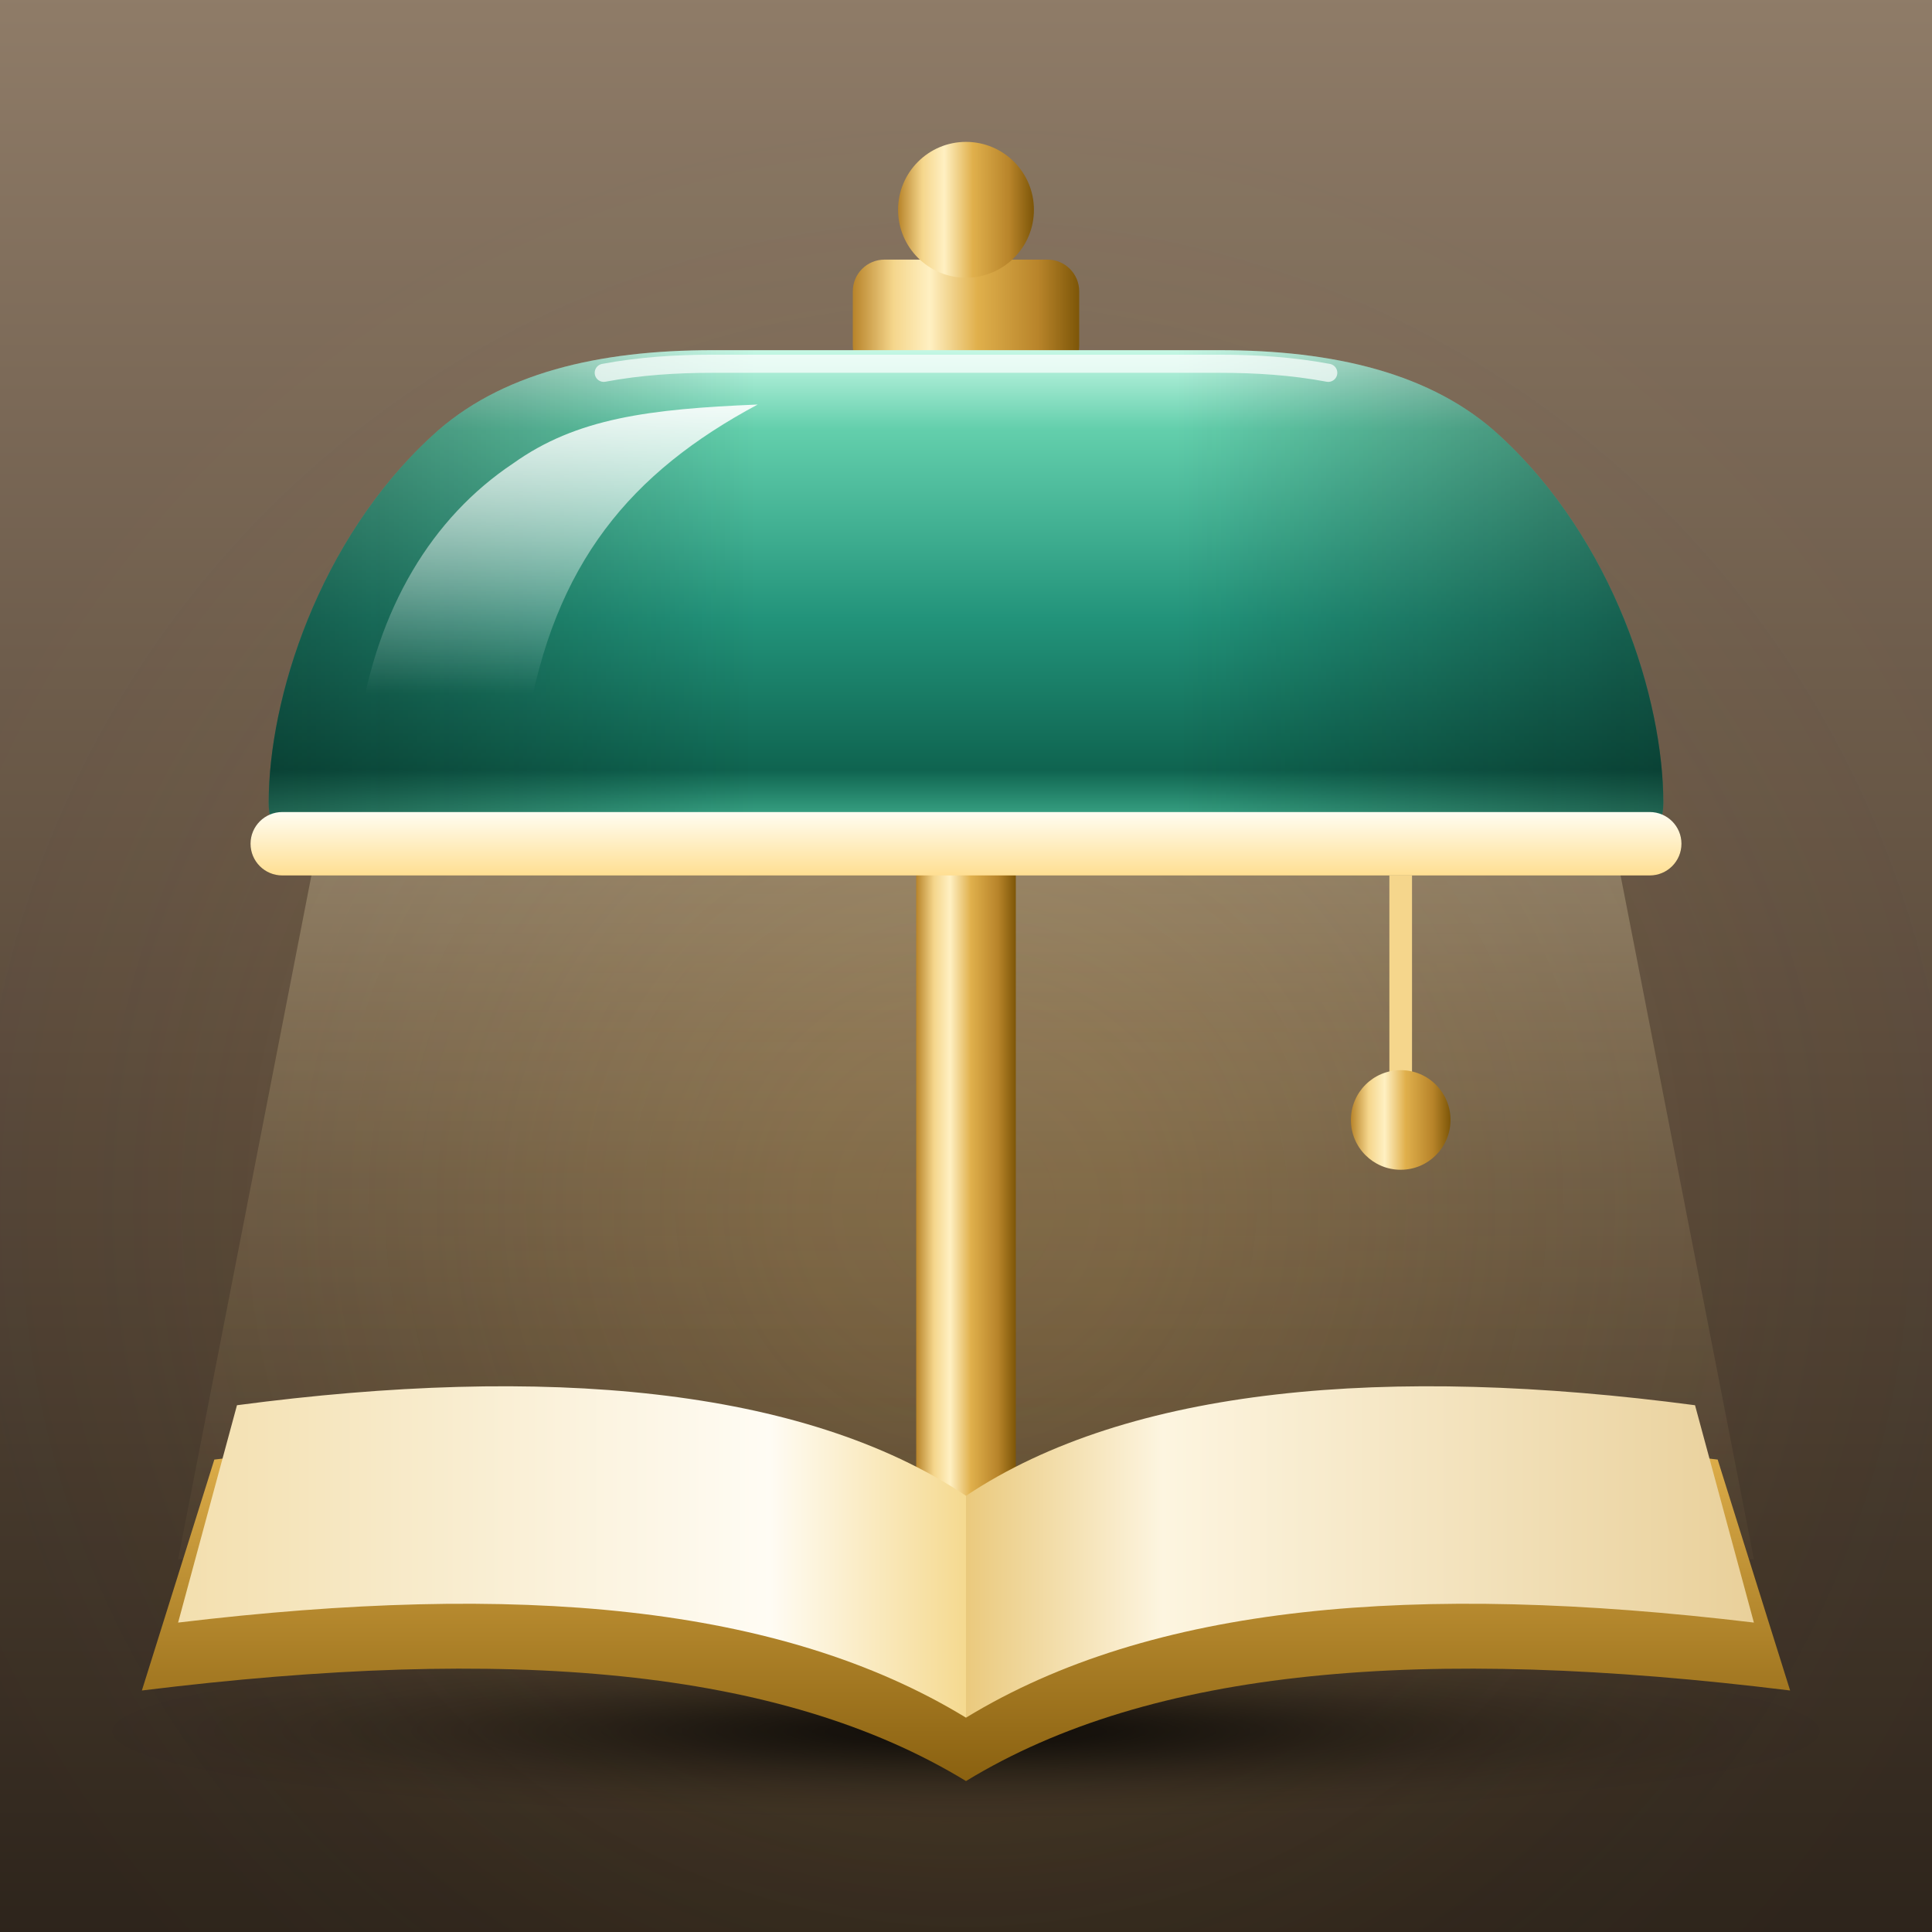
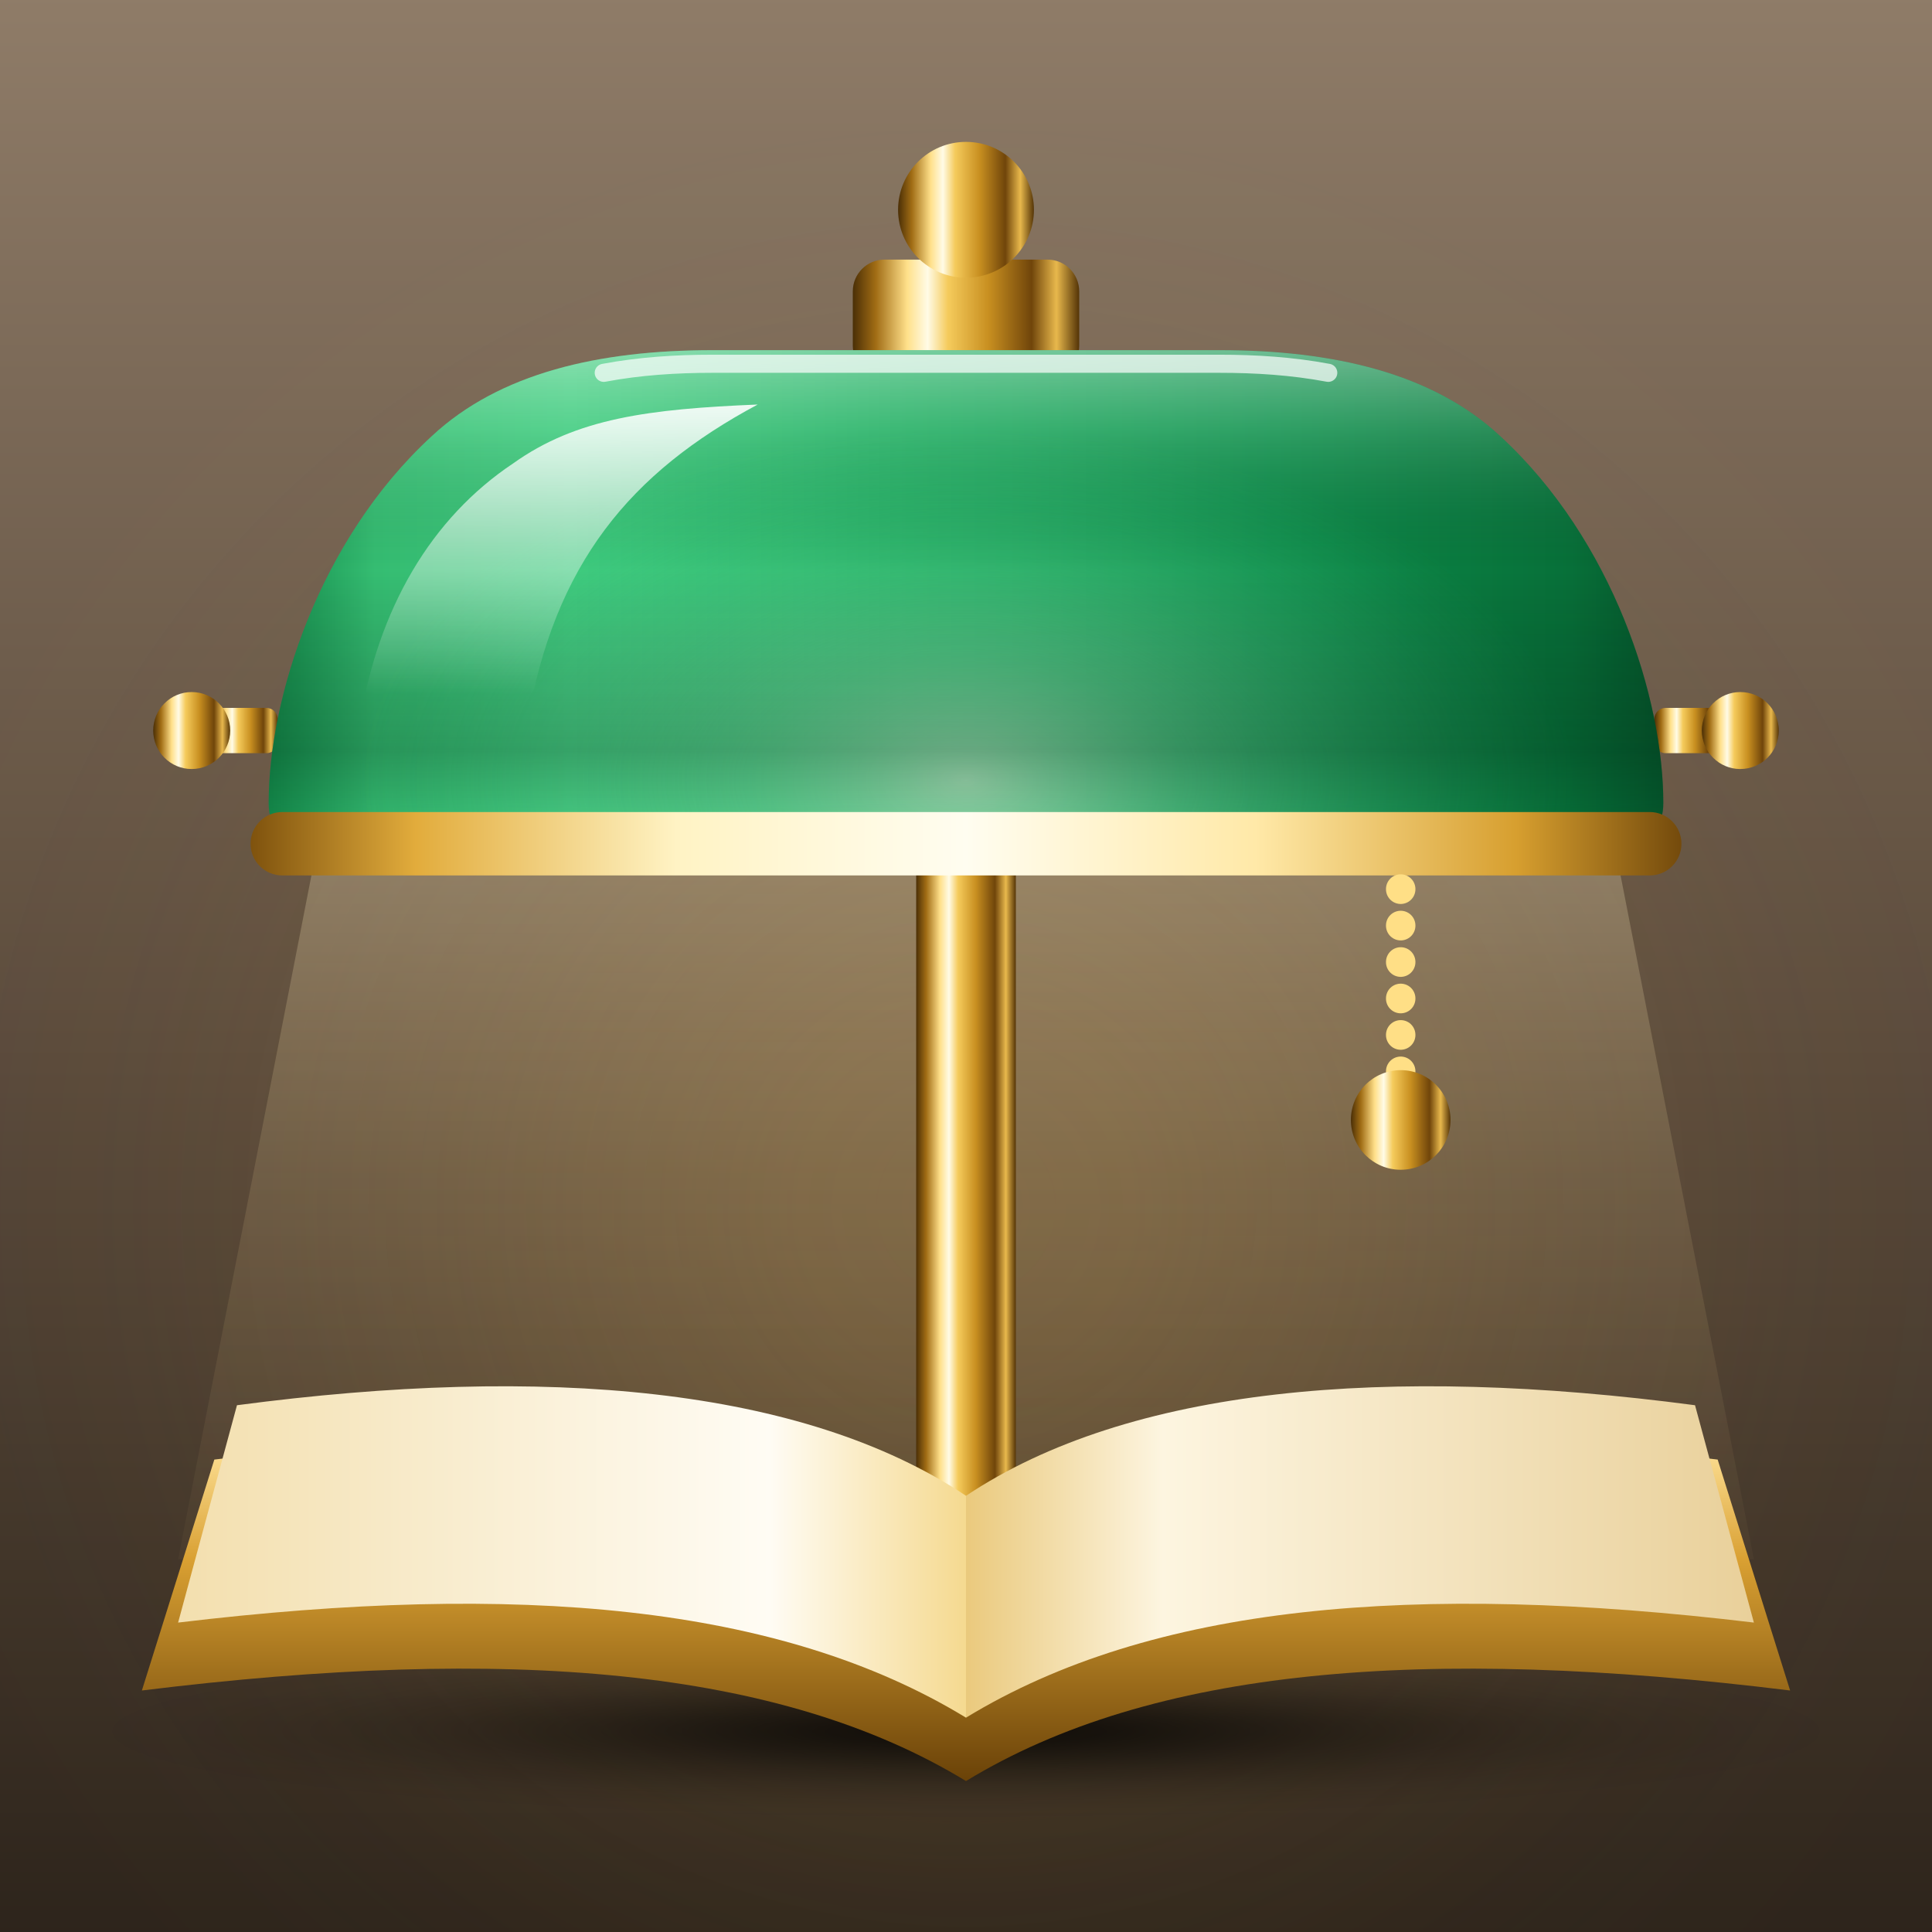
<svg xmlns="http://www.w3.org/2000/svg" viewBox="0 0 1024 1024" width="1024" height="1024">
  <defs>
    <linearGradient id="g" x1="0" y1="0" x2="0" y2="1">
      <stop offset="0" stop-color="#8f7c68" />
      <stop offset="0.55" stop-color="#5a4a3b" />
      <stop offset="1" stop-color="#2d241b" />
    </linearGradient>
    <radialGradient id="gs" gradientUnits="userSpaceOnUse" cx="512" cy="640" r="600">
      <stop offset="0" stop-color="#f0bd58" stop-opacity="0.193" />
      <stop offset="0.15" stop-color="#f0bd58" stop-opacity="0.173" />
      <stop offset="0.3" stop-color="#f0bd58" stop-opacity="0.131" />
      <stop offset="0.45" stop-color="#f0bd58" stop-opacity="0.085" />
      <stop offset="0.6" stop-color="#f0bd58" stop-opacity="0.046" />
      <stop offset="0.75" stop-color="#f0bd58" stop-opacity="0.019" />
      <stop offset="0.88" stop-color="#f0bd58" stop-opacity="0.005" />
      <stop offset="1" stop-color="#f0bd58" stop-opacity="0" />
    </radialGradient>
-     <linearGradient id="sc" x1="0" y1="0" x2="0" y2="1">
-       <stop offset="0" stop-color="#c4f7e4" />
-       <stop offset="0.16" stop-color="#63cfac" />
-       <stop offset="0.55" stop-color="#22937a" />
-       <stop offset="0.86" stop-color="#0f6450" />
-       <stop offset="1" stop-color="#4cc09c" />
+     <linearGradient id="sc" x1="0" y1="0" x2="1" y2="0">
+       <stop offset="0" stop-color="#128a4a" />
+       <stop offset="0.08" stop-color="#35bd72" />
+       <stop offset="0.22" stop-color="#3cc97c" />
+       <stop offset="0.45" stop-color="#1eab5f" />
+       <stop offset="0.72" stop-color="#0d8c4a" />
+       <stop offset="0.93" stop-color="#077039" />
+       <stop offset="1" stop-color="#05562c" />
    </linearGradient>
+     <linearGradient id="wo" x1="0" y1="0" x2="0" y2="1">
+       <stop offset="0" stop-color="#f1fff6" stop-opacity="0.42" />
+       <stop offset="0.16" stop-color="#c8f9dc" stop-opacity="0.18" />
+       <stop offset="0.45" stop-color="#000" stop-opacity="0" />
+       <stop offset="0.82" stop-color="#00210f" stop-opacity="0.26" />
+       <stop offset="0.95" stop-color="#00210f" stop-opacity="0.08" />
+       <stop offset="1" stop-color="#9cf5c6" stop-opacity="0.35" />
+     </linearGradient>
+     <radialGradient id="gl" gradientUnits="userSpaceOnUse" cx="512" cy="436" r="215" gradientTransform="matrix(1.25 0 0 0.72 -128 122)">
+       <stop offset="0" stop-color="#f2ffe9" stop-opacity="0.62" />
+       <stop offset="0.35" stop-color="#b6ffd2" stop-opacity="0.34" />
+       <stop offset="1" stop-color="#4ddc95" stop-opacity="0" />
+     </radialGradient>
    <linearGradient id="sl" x1="0" y1="0" x2="0" y2="1">
      <stop offset="0" stop-color="#ffffff" stop-opacity="0.9" />
      <stop offset="0.9" stop-color="#ffffff" stop-opacity="0" />
    </linearGradient>
    <linearGradient id="rs" x1="0" y1="0" x2="1" y2="0">
      <stop offset="0" stop-color="#03110e" stop-opacity="0.42" />
      <stop offset="0.35" stop-color="#03110e" stop-opacity="0" />
      <stop offset="0.65" stop-color="#03110e" stop-opacity="0" />
      <stop offset="1" stop-color="#03110e" stop-opacity="0.42" />
    </linearGradient>
    <linearGradient id="li" x1="0" y1="0" x2="0" y2="1">
      <stop offset="0" stop-color="#fff1c8" stop-opacity="0.26" />
      <stop offset="0.45" stop-color="#ffe2a0" stop-opacity="0.13" />
      <stop offset="1" stop-color="#ffd58a" stop-opacity="0.03" />
    </linearGradient>
-     <linearGradient id="ra" x1="0" y1="0" x2="0" y2="1">
-       <stop offset="0" stop-color="#fffdf2" />
-       <stop offset="1" stop-color="#ffdf92" />
+     <linearGradient id="ra" x1="0" y1="0" x2="1" y2="0">
+       <stop offset="0" stop-color="#7a4e0b" />
+       <stop offset="0.12" stop-color="#e2ac3c" />
+       <stop offset="0.3" stop-color="#fff3c4" />
+       <stop offset="0.5" stop-color="#fffdf0" />
+       <stop offset="0.7" stop-color="#ffe9a8" />
+       <stop offset="0.88" stop-color="#d79f2f" />
+       <stop offset="1" stop-color="#6f460a" />
    </linearGradient>
    <linearGradient id="mw" x1="0" y1="0" x2="1" y2="0">
-       <stop offset="0" stop-color="#b8842a" />
-       <stop offset="0.18" stop-color="#f5d68c" />
-       <stop offset="0.34" stop-color="#fff0c2" />
-       <stop offset="0.55" stop-color="#e0b04c" />
-       <stop offset="0.82" stop-color="#b8842a" />
-       <stop offset="1" stop-color="#7d5608" />
+       <stop offset="0" stop-color="#4b2f06" />
+       <stop offset="0.1" stop-color="#a06c14" />
+       <stop offset="0.24" stop-color="#ffe08a" />
+       <stop offset="0.33" stop-color="#fffbe6" />
+       <stop offset="0.42" stop-color="#f5cb5c" />
+       <stop offset="0.6" stop-color="#c88f20" />
+       <stop offset="0.79" stop-color="#70450a" />
+       <stop offset="0.9" stop-color="#e8b84c" />
+       <stop offset="1" stop-color="#553507" />
    </linearGradient>
    <linearGradient id="p1" x1="0" y1="0" x2="1" y2="0">
      <stop offset="0" stop-color="#f3dfae" />
      <stop offset="0.75" stop-color="#fffcf4" />
      <stop offset="1" stop-color="#f5d98f" />
    </linearGradient>
    <linearGradient id="p2" x1="0" y1="0" x2="1" y2="0">
      <stop offset="0" stop-color="#e9d09a" />
      <stop offset="0.75" stop-color="#fdf5e0" />
      <stop offset="1" stop-color="#eac97c" />
    </linearGradient>
    <linearGradient id="de" x1="0" y1="0" x2="0" y2="1">
-       <stop offset="0" stop-color="#e0b04c" />
-       <stop offset="1" stop-color="#8a6110" />
+       <stop offset="0" stop-color="#ffe39a" />
+       <stop offset="0.35" stop-color="#d9a032" />
+       <stop offset="1" stop-color="#6a4208" />
    </linearGradient>
    <radialGradient id="sch" cx="0.5" cy="0.5" r="0.5">
      <stop offset="0" stop-color="#000000" stop-opacity="0.75" />
      <stop offset="0.15" stop-color="#000000" stop-opacity="0.675" />
      <stop offset="0.3" stop-color="#000000" stop-opacity="0.51" />
      <stop offset="0.45" stop-color="#000000" stop-opacity="0.33" />
      <stop offset="0.6" stop-color="#000000" stop-opacity="0.18" />
      <stop offset="0.75" stop-color="#000000" stop-opacity="0.075" />
      <stop offset="0.88" stop-color="#000000" stop-opacity="0.021" />
      <stop offset="1" stop-color="#000000" stop-opacity="0.0" />
    </radialGradient>
  </defs>
  <rect width="1024" height="1024" fill="url(#g)" />
  <rect width="1024" height="1024" fill="url(#gs)" />
  <g transform="matrix(1.2 0 0 1.2 -102.4 -109.6)">
    <ellipse cx="512" cy="856" rx="400" ry="40" fill="url(#sch)" />
    <path d="M226 462H798L860 780H164Z" fill="url(#li)" />
    <rect x="490" y="452" width="44" height="320" rx="4" fill="url(#mw)" />
    <path d="M512 776C440 728 326 718 180 736L148 838C310 818 430 828 512 878Z" fill="url(#de)" />
    <path d="M512 776C440 728 326 718 180 736L148 838C310 818 430 828 512 878Z" fill="url(#de)" transform="matrix(-1 0 0 1 1024 0)" />
    <path d="M512 752C440 704 326 694 190 712L164 808C314 790 430 800 512 850Z" fill="url(#p1)" />
    <path d="M512 752C440 704 326 694 190 712L164 808C314 790 430 800 512 850Z" fill="url(#p2)" transform="matrix(-1 0 0 1 1024 0)" />
    <rect x="462" y="206" width="100" height="52" rx="14" fill="url(#mw)" />
+     <rect x="178" y="404" width="30" height="20" rx="5" fill="url(#mw)" />
+     <circle cx="170" cy="414" r="17" fill="url(#mw)" />
+     <rect x="816" y="404" width="30" height="20" rx="5" fill="url(#mw)" />
+     <circle cx="854" cy="414" r="17" fill="url(#mw)" />
    <circle cx="512" cy="184" r="30" fill="url(#mw)" />
    <path d="M204 446C204 400 226 330 276 284C306 256 350 246 400 246H624C674 246 718 256 748 284C798 330 820 400 820 446Q820 462 804 462H220Q204 462 204 446Z" fill="url(#sc)" />
-     <path d="M204 446C204 400 226 330 276 284C306 256 350 246 400 246H624C674 246 718 256 748 284C798 330 820 400 820 446Q820 462 804 462H220Q204 462 204 446Z" fill="url(#rs)" />
+     <path d="M204 446C204 400 226 330 276 284C306 256 350 246 400 246H624C674 246 718 256 748 284C798 330 820 400 820 446Q820 462 804 462H220Q204 462 204 446Z" fill="url(#gl)" />
+     <path d="M204 446C204 400 226 330 276 284C306 256 350 246 400 246H624C674 246 718 256 748 284C798 330 820 400 820 446Q820 462 804 462H220Q204 462 204 446Z" fill="url(#wo)" />
    <path d="M244 412C252 360 276 320 312 296C340 276 372 272 420 270C364 300 330 340 318 412Z" fill="url(#sl)" />
    <path d="M352 256C368 253 384 252 400 252H624C640 252 656 253 672 256" stroke="#ffffff" stroke-opacity=".7" stroke-width="8" stroke-linecap="round" fill="none" />
    <rect x="196" y="450" width="632" height="28" rx="14" fill="url(#ra)" />
-     <path d="M704 478V570" stroke="#f5d68c" stroke-width="10" />
+     <path d="M704 484V566" stroke="#ffdf86" stroke-width="13" stroke-linecap="round" stroke-dasharray="0.1 16" />
    <circle cx="704" cy="586" r="22" fill="url(#mw)" />
  </g>
</svg>
